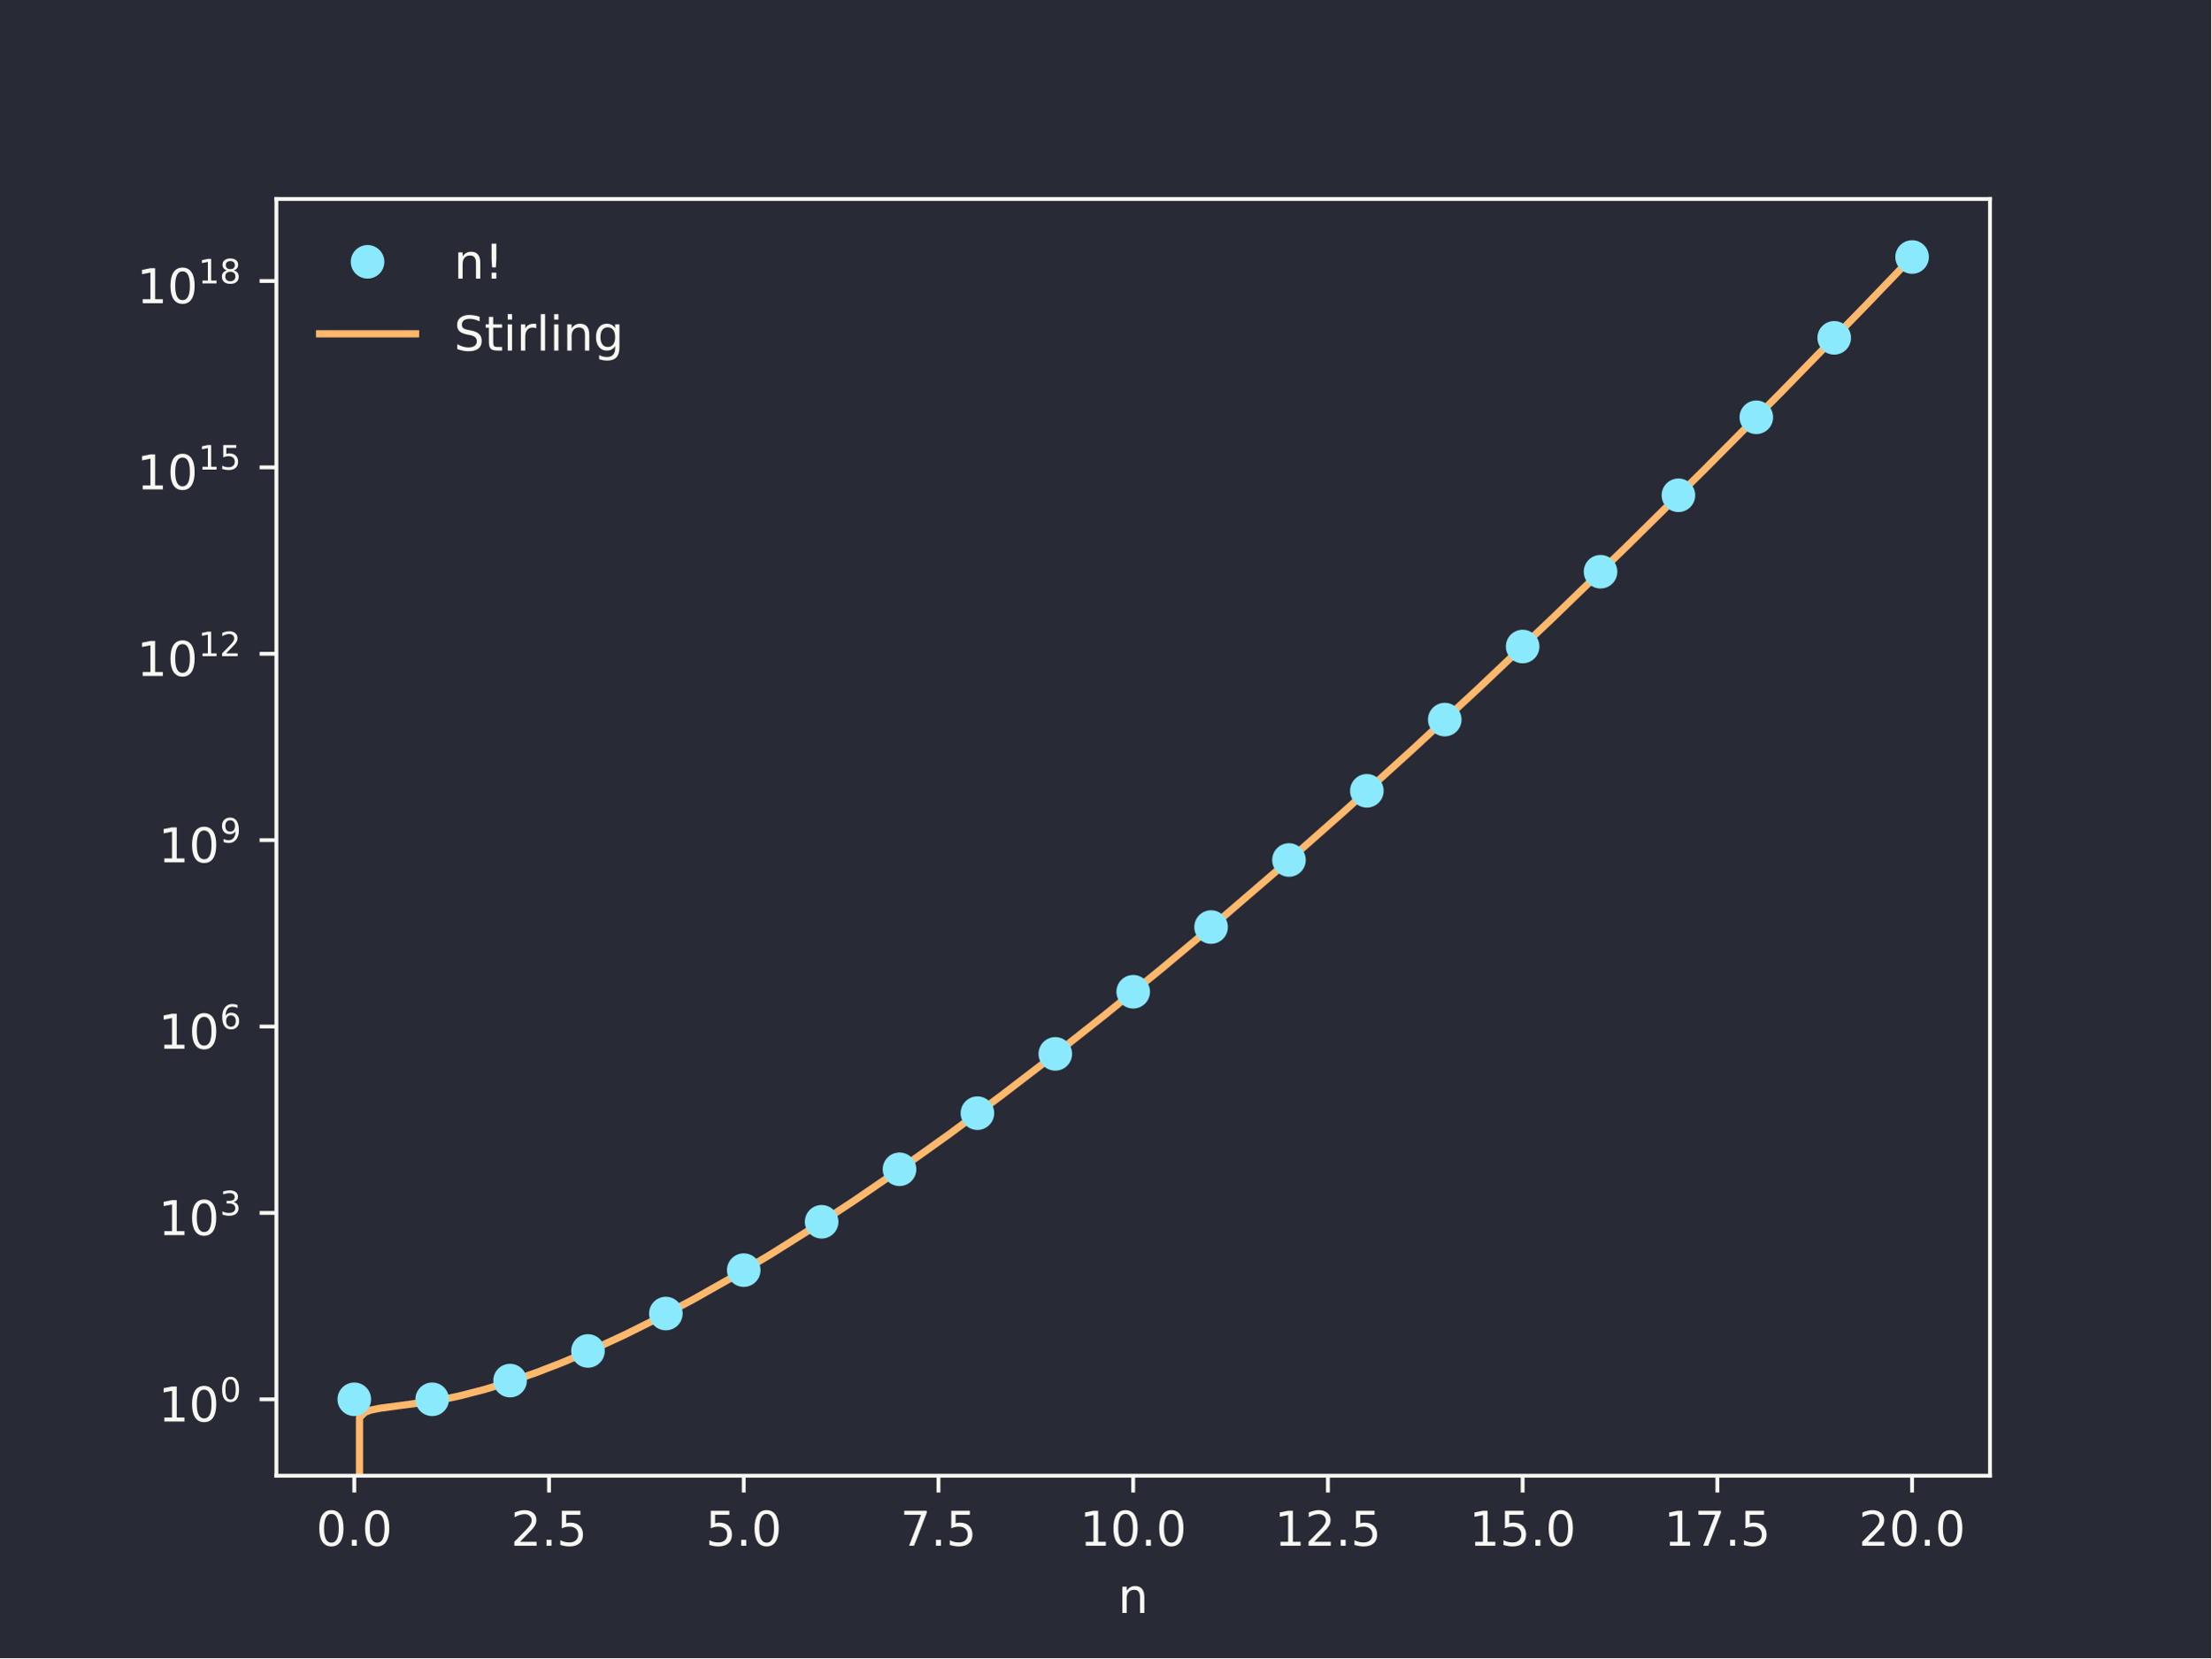
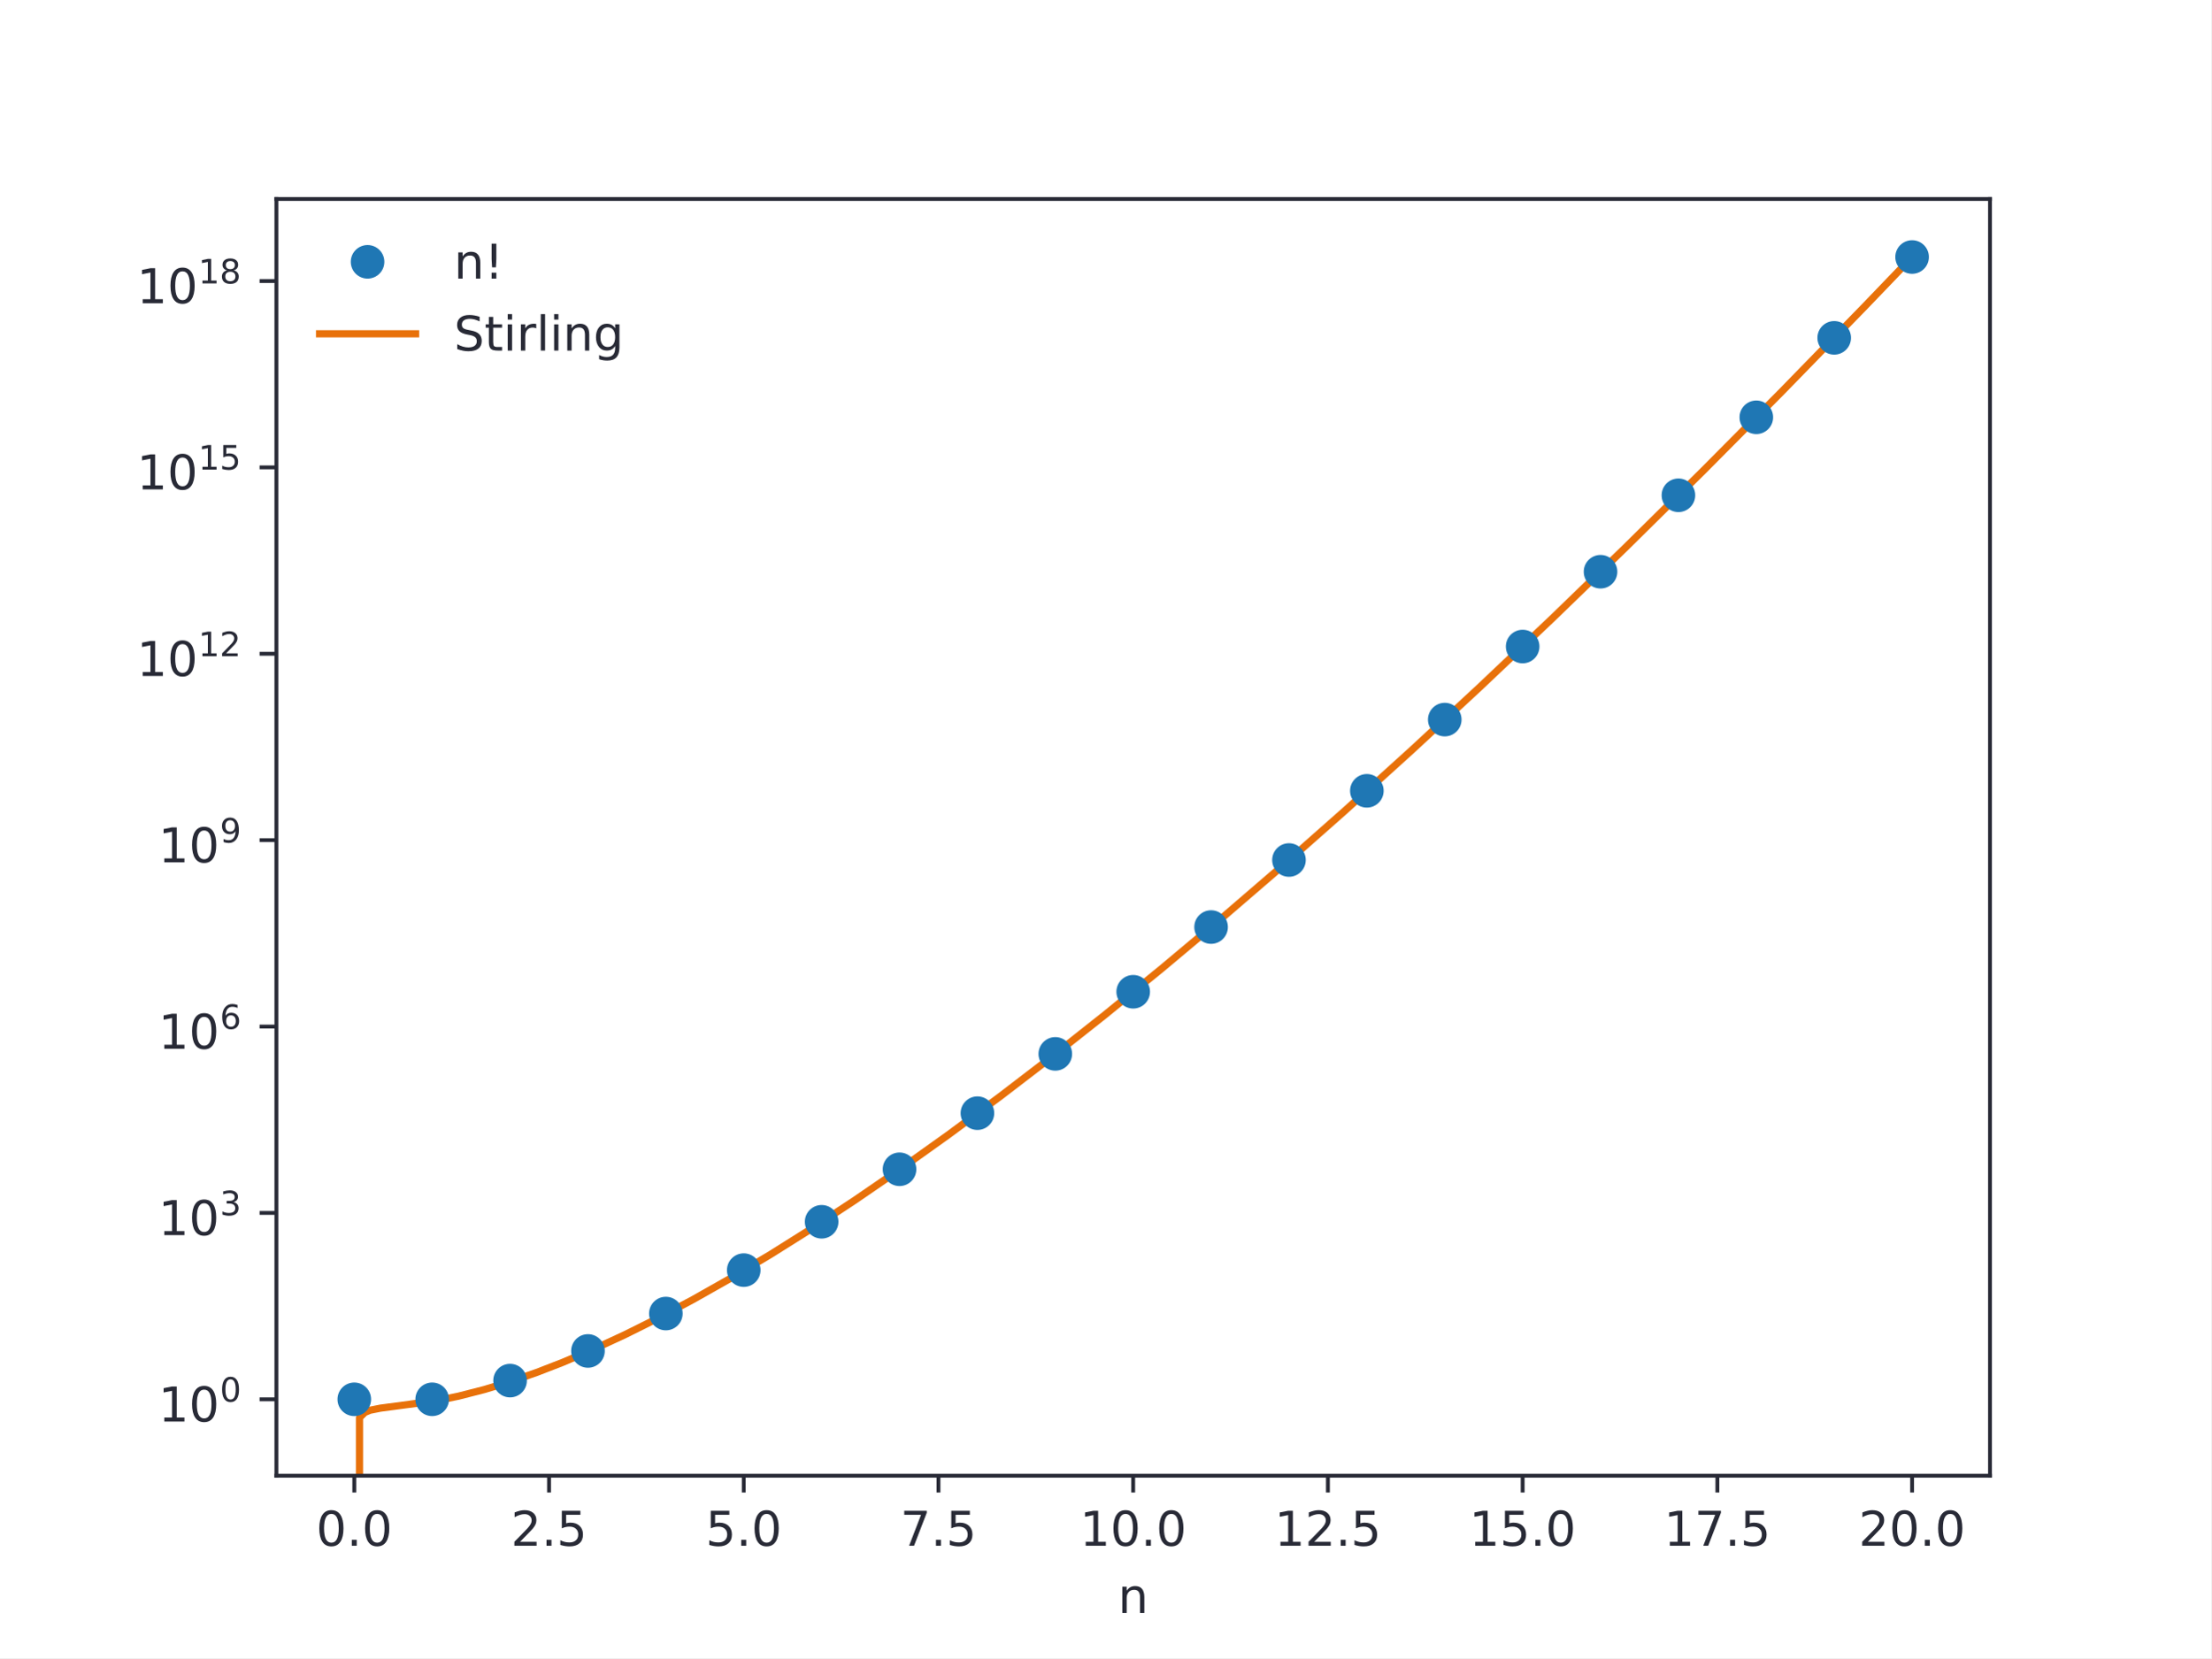
<svg xmlns="http://www.w3.org/2000/svg" xmlns:xlink="http://www.w3.org/1999/xlink" width="460.8pt" height="345.6pt" viewBox="0 0 460.8 345.6" version="1.1">
  <defs>
    <style type="text/css">*{stroke-linejoin: round; stroke-linecap: butt}</style>
  </defs>
  <g id="figure_1">
    <g id="patch_1">
-       <path d="M 0 345.6  L 460.8 345.6  L 460.8 0  L 0 0  z " style="fill: #282a36" />
+       <path d="M 0 345.6  L 460.8 345.6  L 460.8 0  L 0 0  z " style="fill: #ffffff" />
    </g>
    <g id="axes_1">
      <g id="patch_2">
-         <path d="M 57.6 307.584  L 414.72 307.584  L 414.72 41.472  L 57.6 41.472  z " style="fill: #282a36" />
+         <path d="M 57.6 307.584  L 414.72 307.584  L 414.72 41.472  L 57.6 41.472  z " style="fill: #ffffff" />
      </g>
      <g id="line2d_1">
-         <path d="M 74.914 346.6  L 74.919 295.488  L 76.004 294.411  L 77.09 293.946  L 79.262 293.51  L 91.206 291.908  L 95.549 291.005  L 100.978 289.612  L 106.407 287.956  L 111.836 286.064  L 117.265 283.96  L 123.78 281.184  L 130.294 278.161  L 136.809 274.915  L 144.41 270.872  L 152.01 266.577  L 160.697 261.389  L 169.383 255.928  L 178.07 250.216  L 187.842 243.514  L 197.614 236.542  L 208.472 228.503  L 219.33 220.179  L 230.188 211.59  L 242.132 201.856  L 254.076 191.842  L 267.105 180.62  L 280.135 169.106  L 294.25 156.323  L 308.366 143.239  L 323.567 128.831  L 338.768 114.112  L 355.055 98.018  L 371.342 81.605  L 388.715 63.768  L 398.487 53.591  L 398.487 53.591  " clip-path="url(#pff2e1463a4)" style="fill: none; stroke: #ffb86c; stroke-width: 1.5; stroke-linecap: square" />
+         <path d="M 74.914 346.6  L 74.919 295.488  L 76.004 294.411  L 77.09 293.946  L 79.262 293.51  L 91.206 291.908  L 95.549 291.005  L 100.978 289.612  L 106.407 287.956  L 111.836 286.064  L 117.265 283.96  L 123.78 281.184  L 130.294 278.161  L 136.809 274.915  L 144.41 270.872  L 152.01 266.577  L 160.697 261.389  L 169.383 255.928  L 178.07 250.216  L 187.842 243.514  L 197.614 236.542  L 208.472 228.503  L 219.33 220.179  L 230.188 211.59  L 242.132 201.856  L 254.076 191.842  L 267.105 180.62  L 280.135 169.106  L 294.25 156.323  L 308.366 143.239  L 323.567 128.831  L 338.768 114.112  L 355.055 98.018  L 371.342 81.605  L 388.715 63.768  L 398.487 53.591  L 398.487 53.591  " clip-path="url(#pf0c3087b3d)" style="fill: none; stroke: #e8710a; stroke-width: 1.5; stroke-linecap: square" />
      </g>
      <g id="matplotlib.axis_1">
        <g id="xtick_1">
          <g id="line2d_2">
            <defs>
-               <path id="meb88bfbf28" d="M 0 0  L 0 3.5  " style="stroke: #f8f8f2; stroke-width: 0.8" />
-             </defs>
-             <g>
-               <use xlink:href="#meb88bfbf28" x="73.833" y="307.584" style="fill: #f8f8f2; stroke: #f8f8f2; stroke-width: 0.8" />
+               <path id="ma92d966f91" d="M 0 0  L 0 3.5  " style="stroke: #282a36; stroke-width: 0.8" />
+             </defs>
+             <g>
+               <use xlink:href="#ma92d966f91" x="73.833" y="307.584" style="fill: #282a36; stroke: #282a36; stroke-width: 0.8" />
            </g>
          </g>
          <g id="text_1">
-             <g style="fill: #f8f8f2" transform="translate(65.88116 322.1817) scale(0.1 -0.1)">
+             <g style="fill: #282a36" transform="translate(65.88116 322.1817) scale(0.1 -0.1)">
              <defs>
                <path id="DejaVuSans-13" d="M 2034 4250  Q 1547 4250 1301 3770  Q 1056 3291 1056 2328  Q 1056 1369 1301 889  Q 1547 409 2034 409  Q 2525 409 2770 889  Q 3016 1369 3016 2328  Q 3016 3291 2770 3770  Q 2525 4250 2034 4250  z M 2034 4750  Q 2819 4750 3233 4129  Q 3647 3509 3647 2328  Q 3647 1150 3233 529  Q 2819 -91 2034 -91  Q 1250 -91 836 529  Q 422 1150 422 2328  Q 422 3509 836 4129  Q 1250 4750 2034 4750  z " transform="scale(0.015625)" />
                <path id="DejaVuSans-11" d="M 684 794  L 1344 794  L 1344 0  L 684 0  L 684 794  z " transform="scale(0.015625)" />
              </defs>
              <use xlink:href="#DejaVuSans-13" />
              <use xlink:href="#DejaVuSans-11" transform="translate(63.625 0)" />
              <use xlink:href="#DejaVuSans-13" transform="translate(95.40625 0)" />
            </g>
          </g>
        </g>
        <g id="xtick_2">
          <g id="line2d_3">
            <g>
-               <use xlink:href="#meb88bfbf28" x="114.415" y="307.584" style="fill: #f8f8f2; stroke: #f8f8f2; stroke-width: 0.8" />
+               <use xlink:href="#ma92d966f91" x="114.415" y="307.584" style="fill: #282a36; stroke: #282a36; stroke-width: 0.8" />
            </g>
          </g>
          <g id="text_2">
-             <g style="fill: #f8f8f2" transform="translate(106.463 322.1817) scale(0.1 -0.1)">
+             <g style="fill: #282a36" transform="translate(106.463 322.1817) scale(0.1 -0.1)">
              <defs>
                <path id="DejaVuSans-15" d="M 1228 531  L 3431 531  L 3431 0  L 469 0  L 469 531  Q 828 903 1448 1529  Q 2069 2156 2228 2338  Q 2531 2678 2651 2914  Q 2772 3150 2772 3378  Q 2772 3750 2511 3984  Q 2250 4219 1831 4219  Q 1534 4219 1204 4116  Q 875 4013 500 3803  L 500 4441  Q 881 4594 1212 4672  Q 1544 4750 1819 4750  Q 2544 4750 2975 4387  Q 3406 4025 3406 3419  Q 3406 3131 3298 2873  Q 3191 2616 2906 2266  Q 2828 2175 2409 1742  Q 1991 1309 1228 531  z " transform="scale(0.015625)" />
                <path id="DejaVuSans-18" d="M 691 4666  L 3169 4666  L 3169 4134  L 1269 4134  L 1269 2991  Q 1406 3038 1543 3061  Q 1681 3084 1819 3084  Q 2600 3084 3056 2656  Q 3513 2228 3513 1497  Q 3513 744 3044 326  Q 2575 -91 1722 -91  Q 1428 -91 1123 -41  Q 819 9 494 109  L 494 744  Q 775 591 1075 516  Q 1375 441 1709 441  Q 2250 441 2565 725  Q 2881 1009 2881 1497  Q 2881 1984 2565 2268  Q 2250 2553 1709 2553  Q 1456 2553 1204 2497  Q 953 2441 691 2322  L 691 4666  z " transform="scale(0.015625)" />
              </defs>
              <use xlink:href="#DejaVuSans-15" />
              <use xlink:href="#DejaVuSans-11" transform="translate(63.625 0)" />
              <use xlink:href="#DejaVuSans-18" transform="translate(95.40625 0)" />
            </g>
          </g>
        </g>
        <g id="xtick_3">
          <g id="line2d_4">
            <g>
-               <use xlink:href="#meb88bfbf28" x="154.996" y="307.584" style="fill: #f8f8f2; stroke: #f8f8f2; stroke-width: 0.8" />
+               <use xlink:href="#ma92d966f91" x="154.996" y="307.584" style="fill: #282a36; stroke: #282a36; stroke-width: 0.8" />
            </g>
          </g>
          <g id="text_3">
-             <g style="fill: #f8f8f2" transform="translate(147.0448 322.1817) scale(0.1 -0.1)">
+             <g style="fill: #282a36" transform="translate(147.0448 322.1817) scale(0.1 -0.1)">
              <use xlink:href="#DejaVuSans-18" />
              <use xlink:href="#DejaVuSans-11" transform="translate(63.625 0)" />
              <use xlink:href="#DejaVuSans-13" transform="translate(95.40625 0)" />
            </g>
          </g>
        </g>
        <g id="xtick_4">
          <g id="line2d_5">
            <g>
-               <use xlink:href="#meb88bfbf28" x="195.578" y="307.584" style="fill: #f8f8f2; stroke: #f8f8f2; stroke-width: 0.8" />
+               <use xlink:href="#ma92d966f91" x="195.578" y="307.584" style="fill: #282a36; stroke: #282a36; stroke-width: 0.8" />
            </g>
          </g>
          <g id="text_4">
-             <g style="fill: #f8f8f2" transform="translate(187.6266 322.1817) scale(0.1 -0.1)">
+             <g style="fill: #282a36" transform="translate(187.6266 322.1817) scale(0.1 -0.1)">
              <defs>
                <path id="DejaVuSans-1a" d="M 525 4666  L 3525 4666  L 3525 4397  L 1831 0  L 1172 0  L 2766 4134  L 525 4134  L 525 4666  z " transform="scale(0.015625)" />
              </defs>
              <use xlink:href="#DejaVuSans-1a" />
              <use xlink:href="#DejaVuSans-11" transform="translate(63.625 0)" />
              <use xlink:href="#DejaVuSans-18" transform="translate(95.40625 0)" />
            </g>
          </g>
        </g>
        <g id="xtick_5">
          <g id="line2d_6">
            <g>
-               <use xlink:href="#meb88bfbf28" x="236.16" y="307.584" style="fill: #f8f8f2; stroke: #f8f8f2; stroke-width: 0.8" />
+               <use xlink:href="#ma92d966f91" x="236.16" y="307.584" style="fill: #282a36; stroke: #282a36; stroke-width: 0.8" />
            </g>
          </g>
          <g id="text_5">
-             <g style="fill: #f8f8f2" transform="translate(225.0272 322.1817) scale(0.1 -0.1)">
+             <g style="fill: #282a36" transform="translate(225.0272 322.1817) scale(0.1 -0.1)">
              <defs>
                <path id="DejaVuSans-14" d="M 794 531  L 1825 531  L 1825 4091  L 703 3866  L 703 4441  L 1819 4666  L 2450 4666  L 2450 531  L 3481 531  L 3481 0  L 794 0  L 794 531  z " transform="scale(0.015625)" />
              </defs>
              <use xlink:href="#DejaVuSans-14" />
              <use xlink:href="#DejaVuSans-13" transform="translate(63.625 0)" />
              <use xlink:href="#DejaVuSans-11" transform="translate(127.25 0)" />
              <use xlink:href="#DejaVuSans-13" transform="translate(159.0312 0)" />
            </g>
          </g>
        </g>
        <g id="xtick_6">
          <g id="line2d_7">
            <g>
-               <use xlink:href="#meb88bfbf28" x="276.742" y="307.584" style="fill: #f8f8f2; stroke: #f8f8f2; stroke-width: 0.8" />
+               <use xlink:href="#ma92d966f91" x="276.742" y="307.584" style="fill: #282a36; stroke: #282a36; stroke-width: 0.8" />
            </g>
          </g>
          <g id="text_6">
-             <g style="fill: #f8f8f2" transform="translate(265.609 322.1817) scale(0.1 -0.1)">
+             <g style="fill: #282a36" transform="translate(265.609 322.1817) scale(0.1 -0.1)">
              <use xlink:href="#DejaVuSans-14" />
              <use xlink:href="#DejaVuSans-15" transform="translate(63.625 0)" />
              <use xlink:href="#DejaVuSans-11" transform="translate(127.25 0)" />
              <use xlink:href="#DejaVuSans-18" transform="translate(159.0312 0)" />
            </g>
          </g>
        </g>
        <g id="xtick_7">
          <g id="line2d_8">
            <g>
-               <use xlink:href="#meb88bfbf28" x="317.324" y="307.584" style="fill: #f8f8f2; stroke: #f8f8f2; stroke-width: 0.8" />
+               <use xlink:href="#ma92d966f91" x="317.324" y="307.584" style="fill: #282a36; stroke: #282a36; stroke-width: 0.8" />
            </g>
          </g>
          <g id="text_7">
-             <g style="fill: #f8f8f2" transform="translate(306.1908 322.1817) scale(0.1 -0.1)">
+             <g style="fill: #282a36" transform="translate(306.1908 322.1817) scale(0.1 -0.1)">
              <use xlink:href="#DejaVuSans-14" />
              <use xlink:href="#DejaVuSans-18" transform="translate(63.625 0)" />
              <use xlink:href="#DejaVuSans-11" transform="translate(127.25 0)" />
              <use xlink:href="#DejaVuSans-13" transform="translate(159.0312 0)" />
            </g>
          </g>
        </g>
        <g id="xtick_8">
          <g id="line2d_9">
            <g>
-               <use xlink:href="#meb88bfbf28" x="357.905" y="307.584" style="fill: #f8f8f2; stroke: #f8f8f2; stroke-width: 0.8" />
+               <use xlink:href="#ma92d966f91" x="357.905" y="307.584" style="fill: #282a36; stroke: #282a36; stroke-width: 0.8" />
            </g>
          </g>
          <g id="text_8">
-             <g style="fill: #f8f8f2" transform="translate(346.7726 322.1817) scale(0.1 -0.1)">
+             <g style="fill: #282a36" transform="translate(346.7726 322.1817) scale(0.1 -0.1)">
              <use xlink:href="#DejaVuSans-14" />
              <use xlink:href="#DejaVuSans-1a" transform="translate(63.625 0)" />
              <use xlink:href="#DejaVuSans-11" transform="translate(127.25 0)" />
              <use xlink:href="#DejaVuSans-18" transform="translate(159.0312 0)" />
            </g>
          </g>
        </g>
        <g id="xtick_9">
          <g id="line2d_10">
            <g>
-               <use xlink:href="#meb88bfbf28" x="398.487" y="307.584" style="fill: #f8f8f2; stroke: #f8f8f2; stroke-width: 0.8" />
+               <use xlink:href="#ma92d966f91" x="398.487" y="307.584" style="fill: #282a36; stroke: #282a36; stroke-width: 0.8" />
            </g>
          </g>
          <g id="text_9">
-             <g style="fill: #f8f8f2" transform="translate(387.3545 322.1817) scale(0.1 -0.1)">
+             <g style="fill: #282a36" transform="translate(387.3545 322.1817) scale(0.1 -0.1)">
              <use xlink:href="#DejaVuSans-15" />
              <use xlink:href="#DejaVuSans-13" transform="translate(63.625 0)" />
              <use xlink:href="#DejaVuSans-11" transform="translate(127.25 0)" />
              <use xlink:href="#DejaVuSans-13" transform="translate(159.0312 0)" />
            </g>
          </g>
        </g>
        <g id="text_10">
-           <g style="fill: #f8f8f2" transform="translate(232.9913 336.1817) scale(0.1 -0.1)">
+           <g style="fill: #282a36" transform="translate(232.9913 336.1817) scale(0.1 -0.1)">
            <defs>
              <path id="DejaVuSans-51" d="M 3513 2113  L 3513 0  L 2938 0  L 2938 2094  Q 2938 2591 2744 2837  Q 2550 3084 2163 3084  Q 1697 3084 1428 2787  Q 1159 2491 1159 1978  L 1159 0  L 581 0  L 581 3500  L 1159 3500  L 1159 2956  Q 1366 3272 1645 3428  Q 1925 3584 2291 3584  Q 2894 3584 3203 3211  Q 3513 2838 3513 2113  z " transform="scale(0.015625)" />
            </defs>
            <use xlink:href="#DejaVuSans-51" />
          </g>
        </g>
      </g>
      <g id="matplotlib.axis_2">
        <g id="ytick_1">
          <g id="line2d_11">
            <defs>
-               <path id="m387422bd68" d="M 0 0  L -3.5 0  " style="stroke: #f8f8f2; stroke-width: 0.8" />
-             </defs>
-             <g>
-               <use xlink:href="#m387422bd68" x="57.6" y="291.657" style="fill: #f8f8f2; stroke: #f8f8f2; stroke-width: 0.8" />
+               <path id="md1bfec0579" d="M 0 0  L -3.5 0  " style="stroke: #282a36; stroke-width: 0.8" />
+             </defs>
+             <g>
+               <use xlink:href="#md1bfec0579" x="57.6" y="291.657" style="fill: #282a36; stroke: #282a36; stroke-width: 0.8" />
            </g>
          </g>
          <g id="text_11">
-             <g style="fill: #f8f8f2" transform="translate(33 296.3569) scale(0.1 -0.1)">
+             <g style="fill: #282a36" transform="translate(33 296.3569) scale(0.1 -0.1)">
              <use xlink:href="#DejaVuSans-14" transform="translate(0 0.746875)" />
              <use xlink:href="#DejaVuSans-13" transform="translate(63.62305 0.746875)" />
              <use xlink:href="#DejaVuSans-13" transform="translate(128.2031 42.04688) scale(0.7)" />
            </g>
          </g>
        </g>
        <g id="ytick_2">
          <g id="line2d_12">
            <g>
-               <use xlink:href="#m387422bd68" x="57.6" y="252.809" style="fill: #f8f8f2; stroke: #f8f8f2; stroke-width: 0.8" />
+               <use xlink:href="#md1bfec0579" x="57.6" y="252.809" style="fill: #282a36; stroke: #282a36; stroke-width: 0.8" />
            </g>
          </g>
          <g id="text_12">
-             <g style="fill: #f8f8f2" transform="translate(33 257.5088) scale(0.1 -0.1)">
+             <g style="fill: #282a36" transform="translate(33 257.5088) scale(0.1 -0.1)">
              <defs>
                <path id="DejaVuSans-16" d="M 2597 2516  Q 3050 2419 3304 2112  Q 3559 1806 3559 1356  Q 3559 666 3084 287  Q 2609 -91 1734 -91  Q 1441 -91 1130 -33  Q 819 25 488 141  L 488 750  Q 750 597 1062 519  Q 1375 441 1716 441  Q 2309 441 2620 675  Q 2931 909 2931 1356  Q 2931 1769 2642 2001  Q 2353 2234 1838 2234  L 1294 2234  L 1294 2753  L 1863 2753  Q 2328 2753 2575 2939  Q 2822 3125 2822 3475  Q 2822 3834 2567 4026  Q 2313 4219 1838 4219  Q 1578 4219 1281 4162  Q 984 4106 628 3988  L 628 4550  Q 988 4650 1302 4700  Q 1616 4750 1894 4750  Q 2613 4750 3031 4423  Q 3450 4097 3450 3541  Q 3450 3153 3228 2886  Q 3006 2619 2597 2516  z " transform="scale(0.015625)" />
              </defs>
              <use xlink:href="#DejaVuSans-14" transform="translate(0 0.746875)" />
              <use xlink:href="#DejaVuSans-13" transform="translate(63.62305 0.746875)" />
              <use xlink:href="#DejaVuSans-16" transform="translate(128.2031 42.04688) scale(0.7)" />
            </g>
          </g>
        </g>
        <g id="ytick_3">
          <g id="line2d_13">
            <g>
-               <use xlink:href="#m387422bd68" x="57.6" y="213.961" style="fill: #f8f8f2; stroke: #f8f8f2; stroke-width: 0.8" />
+               <use xlink:href="#md1bfec0579" x="57.6" y="213.961" style="fill: #282a36; stroke: #282a36; stroke-width: 0.8" />
            </g>
          </g>
          <g id="text_13">
-             <g style="fill: #f8f8f2" transform="translate(33 218.6606) scale(0.1 -0.1)">
+             <g style="fill: #282a36" transform="translate(33 218.6606) scale(0.1 -0.1)">
              <defs>
                <path id="DejaVuSans-19" d="M 2113 2584  Q 1688 2584 1439 2293  Q 1191 2003 1191 1497  Q 1191 994 1439 701  Q 1688 409 2113 409  Q 2538 409 2786 701  Q 3034 994 3034 1497  Q 3034 2003 2786 2293  Q 2538 2584 2113 2584  z M 3366 4563  L 3366 3988  Q 3128 4100 2886 4159  Q 2644 4219 2406 4219  Q 1781 4219 1451 3797  Q 1122 3375 1075 2522  Q 1259 2794 1537 2939  Q 1816 3084 2150 3084  Q 2853 3084 3261 2657  Q 3669 2231 3669 1497  Q 3669 778 3244 343  Q 2819 -91 2113 -91  Q 1303 -91 875 529  Q 447 1150 447 2328  Q 447 3434 972 4092  Q 1497 4750 2381 4750  Q 2619 4750 2861 4703  Q 3103 4656 3366 4563  z " transform="scale(0.015625)" />
              </defs>
              <use xlink:href="#DejaVuSans-14" transform="translate(0 0.746875)" />
              <use xlink:href="#DejaVuSans-13" transform="translate(63.62305 0.746875)" />
              <use xlink:href="#DejaVuSans-19" transform="translate(128.2031 42.04688) scale(0.7)" />
            </g>
          </g>
        </g>
        <g id="ytick_4">
          <g id="line2d_14">
            <g>
-               <use xlink:href="#m387422bd68" x="57.6" y="175.112" style="fill: #f8f8f2; stroke: #f8f8f2; stroke-width: 0.8" />
+               <use xlink:href="#md1bfec0579" x="57.6" y="175.112" style="fill: #282a36; stroke: #282a36; stroke-width: 0.8" />
            </g>
          </g>
          <g id="text_14">
-             <g style="fill: #f8f8f2" transform="translate(33 179.8125) scale(0.1 -0.1)">
+             <g style="fill: #282a36" transform="translate(33 179.8125) scale(0.1 -0.1)">
              <defs>
                <path id="DejaVuSans-1c" d="M 703 97  L 703 672  Q 941 559 1184 500  Q 1428 441 1663 441  Q 2288 441 2617 861  Q 2947 1281 2994 2138  Q 2813 1869 2534 1725  Q 2256 1581 1919 1581  Q 1219 1581 811 2004  Q 403 2428 403 3163  Q 403 3881 828 4315  Q 1253 4750 1959 4750  Q 2769 4750 3195 4129  Q 3622 3509 3622 2328  Q 3622 1225 3098 567  Q 2575 -91 1691 -91  Q 1453 -91 1209 -44  Q 966 3 703 97  z M 1959 2075  Q 2384 2075 2632 2365  Q 2881 2656 2881 3163  Q 2881 3666 2632 3958  Q 2384 4250 1959 4250  Q 1534 4250 1286 3958  Q 1038 3666 1038 3163  Q 1038 2656 1286 2365  Q 1534 2075 1959 2075  z " transform="scale(0.015625)" />
              </defs>
              <use xlink:href="#DejaVuSans-14" transform="translate(0 0.746875)" />
              <use xlink:href="#DejaVuSans-13" transform="translate(63.62305 0.746875)" />
              <use xlink:href="#DejaVuSans-1c" transform="translate(128.2031 42.04688) scale(0.7)" />
            </g>
          </g>
        </g>
        <g id="ytick_5">
          <g id="line2d_15">
            <g>
-               <use xlink:href="#m387422bd68" x="57.6" y="136.264" style="fill: #f8f8f2; stroke: #f8f8f2; stroke-width: 0.8" />
+               <use xlink:href="#md1bfec0579" x="57.6" y="136.264" style="fill: #282a36; stroke: #282a36; stroke-width: 0.8" />
            </g>
          </g>
          <g id="text_15">
-             <g style="fill: #f8f8f2" transform="translate(28.5 140.9643) scale(0.1 -0.1)">
+             <g style="fill: #282a36" transform="translate(28.5 140.9643) scale(0.1 -0.1)">
              <use xlink:href="#DejaVuSans-14" transform="translate(0 0.746875)" />
              <use xlink:href="#DejaVuSans-13" transform="translate(63.62305 0.746875)" />
              <use xlink:href="#DejaVuSans-14" transform="translate(128.2031 42.04688) scale(0.7)" />
              <use xlink:href="#DejaVuSans-15" transform="translate(172.7393 42.04688) scale(0.7)" />
            </g>
          </g>
        </g>
        <g id="ytick_6">
          <g id="line2d_16">
            <g>
-               <use xlink:href="#m387422bd68" x="57.6" y="97.416" style="fill: #f8f8f2; stroke: #f8f8f2; stroke-width: 0.8" />
+               <use xlink:href="#md1bfec0579" x="57.6" y="97.416" style="fill: #282a36; stroke: #282a36; stroke-width: 0.8" />
            </g>
          </g>
          <g id="text_16">
-             <g style="fill: #f8f8f2" transform="translate(28.5 102.0662) scale(0.1 -0.1)">
+             <g style="fill: #282a36" transform="translate(28.5 102.0662) scale(0.1 -0.1)">
              <use xlink:href="#DejaVuSans-14" transform="translate(0 0.665625)" />
              <use xlink:href="#DejaVuSans-13" transform="translate(63.62305 0.665625)" />
              <use xlink:href="#DejaVuSans-14" transform="translate(128.2031 41.96563) scale(0.7)" />
              <use xlink:href="#DejaVuSans-18" transform="translate(172.7393 41.96563) scale(0.7)" />
            </g>
          </g>
        </g>
        <g id="ytick_7">
          <g id="line2d_17">
            <g>
-               <use xlink:href="#m387422bd68" x="57.6" y="58.568" style="fill: #f8f8f2; stroke: #f8f8f2; stroke-width: 0.8" />
+               <use xlink:href="#md1bfec0579" x="57.6" y="58.568" style="fill: #282a36; stroke: #282a36; stroke-width: 0.8" />
            </g>
          </g>
          <g id="text_17">
-             <g style="fill: #f8f8f2" transform="translate(28.5 63.26807) scale(0.1 -0.1)">
+             <g style="fill: #282a36" transform="translate(28.5 63.26807) scale(0.1 -0.1)">
              <defs>
                <path id="DejaVuSans-1b" d="M 2034 2216  Q 1584 2216 1326 1975  Q 1069 1734 1069 1313  Q 1069 891 1326 650  Q 1584 409 2034 409  Q 2484 409 2743 651  Q 3003 894 3003 1313  Q 3003 1734 2745 1975  Q 2488 2216 2034 2216  z M 1403 2484  Q 997 2584 770 2862  Q 544 3141 544 3541  Q 544 4100 942 4425  Q 1341 4750 2034 4750  Q 2731 4750 3128 4425  Q 3525 4100 3525 3541  Q 3525 3141 3298 2862  Q 3072 2584 2669 2484  Q 3125 2378 3379 2068  Q 3634 1759 3634 1313  Q 3634 634 3220 271  Q 2806 -91 2034 -91  Q 1263 -91 848 271  Q 434 634 434 1313  Q 434 1759 690 2068  Q 947 2378 1403 2484  z M 1172 3481  Q 1172 3119 1398 2916  Q 1625 2713 2034 2713  Q 2441 2713 2670 2916  Q 2900 3119 2900 3481  Q 2900 3844 2670 4047  Q 2441 4250 2034 4250  Q 1625 4250 1398 4047  Q 1172 3844 1172 3481  z " transform="scale(0.015625)" />
              </defs>
              <use xlink:href="#DejaVuSans-14" transform="translate(0 0.746875)" />
              <use xlink:href="#DejaVuSans-13" transform="translate(63.62305 0.746875)" />
              <use xlink:href="#DejaVuSans-14" transform="translate(128.2031 42.04688) scale(0.7)" />
              <use xlink:href="#DejaVuSans-1b" transform="translate(172.7393 42.04688) scale(0.7)" />
            </g>
          </g>
        </g>
      </g>
      <g id="line2d_18">
        <defs>
-           <path id="m0989a99c83" d="M 0 3  C 0.796 3 1.559 2.684 2.121 2.121  C 2.684 1.559 3 0.796 3 0  C 3 -0.796 2.684 -1.559 2.121 -2.121  C 1.559 -2.684 0.796 -3 0 -3  C -0.796 -3 -1.559 -2.684 -2.121 -2.121  C -2.684 -1.559 -3 -0.796 -3 0  C -3 0.796 -2.684 1.559 -2.121 2.121  C -1.559 2.684 -0.796 3 0 3  z " style="stroke: #8be9fd" />
+           <path id="m9f1d253151" d="M 0 3  C 0.796 3 1.559 2.684 2.121 2.121  C 2.684 1.559 3 0.796 3 0  C 3 -0.796 2.684 -1.559 2.121 -2.121  C 1.559 -2.684 0.796 -3 0 -3  C -0.796 -3 -1.559 -2.684 -2.121 -2.121  C -2.684 -1.559 -3 -0.796 -3 0  C -3 0.796 -2.684 1.559 -2.121 2.121  C -1.559 2.684 -0.796 3 0 3  z " style="stroke: #1f77b4" />
        </defs>
-         <g clip-path="url(#pff2e1463a4)">
-           <use xlink:href="#m0989a99c83" x="73.833" y="291.657" style="fill: #8be9fd; stroke: #8be9fd" />
-           <use xlink:href="#m0989a99c83" x="90.065" y="291.657" style="fill: #8be9fd; stroke: #8be9fd" />
-           <use xlink:href="#m0989a99c83" x="106.298" y="287.759" style="fill: #8be9fd; stroke: #8be9fd" />
-           <use xlink:href="#m0989a99c83" x="122.531" y="281.58" style="fill: #8be9fd; stroke: #8be9fd" />
-           <use xlink:href="#m0989a99c83" x="138.764" y="273.784" style="fill: #8be9fd; stroke: #8be9fd" />
-           <use xlink:href="#m0989a99c83" x="154.996" y="264.733" style="fill: #8be9fd; stroke: #8be9fd" />
-           <use xlink:href="#m0989a99c83" x="171.229" y="254.656" style="fill: #8be9fd; stroke: #8be9fd" />
-           <use xlink:href="#m0989a99c83" x="187.462" y="243.713" style="fill: #8be9fd; stroke: #8be9fd" />
-           <use xlink:href="#m0989a99c83" x="203.695" y="232.018" style="fill: #8be9fd; stroke: #8be9fd" />
-           <use xlink:href="#m0989a99c83" x="219.927" y="219.661" style="fill: #8be9fd; stroke: #8be9fd" />
-           <use xlink:href="#m0989a99c83" x="236.16" y="206.712" style="fill: #8be9fd; stroke: #8be9fd" />
-           <use xlink:href="#m0989a99c83" x="252.393" y="193.227" style="fill: #8be9fd; stroke: #8be9fd" />
-           <use xlink:href="#m0989a99c83" x="268.625" y="179.252" style="fill: #8be9fd; stroke: #8be9fd" />
-           <use xlink:href="#m0989a99c83" x="284.858" y="164.827" style="fill: #8be9fd; stroke: #8be9fd" />
-           <use xlink:href="#m0989a99c83" x="301.091" y="149.985" style="fill: #8be9fd; stroke: #8be9fd" />
-           <use xlink:href="#m0989a99c83" x="317.324" y="134.756" style="fill: #8be9fd; stroke: #8be9fd" />
-           <use xlink:href="#m0989a99c83" x="333.556" y="119.163" style="fill: #8be9fd; stroke: #8be9fd" />
-           <use xlink:href="#m0989a99c83" x="349.789" y="103.23" style="fill: #8be9fd; stroke: #8be9fd" />
-           <use xlink:href="#m0989a99c83" x="366.022" y="86.975" style="fill: #8be9fd; stroke: #8be9fd" />
-           <use xlink:href="#m0989a99c83" x="382.255" y="70.416" style="fill: #8be9fd; stroke: #8be9fd" />
-           <use xlink:href="#m0989a99c83" x="398.487" y="53.568" style="fill: #8be9fd; stroke: #8be9fd" />
+         <g clip-path="url(#pf0c3087b3d)">
+           <use xlink:href="#m9f1d253151" x="73.833" y="291.657" style="fill: #1f77b4; stroke: #1f77b4" />
+           <use xlink:href="#m9f1d253151" x="90.065" y="291.657" style="fill: #1f77b4; stroke: #1f77b4" />
+           <use xlink:href="#m9f1d253151" x="106.298" y="287.759" style="fill: #1f77b4; stroke: #1f77b4" />
+           <use xlink:href="#m9f1d253151" x="122.531" y="281.58" style="fill: #1f77b4; stroke: #1f77b4" />
+           <use xlink:href="#m9f1d253151" x="138.764" y="273.784" style="fill: #1f77b4; stroke: #1f77b4" />
+           <use xlink:href="#m9f1d253151" x="154.996" y="264.733" style="fill: #1f77b4; stroke: #1f77b4" />
+           <use xlink:href="#m9f1d253151" x="171.229" y="254.656" style="fill: #1f77b4; stroke: #1f77b4" />
+           <use xlink:href="#m9f1d253151" x="187.462" y="243.713" style="fill: #1f77b4; stroke: #1f77b4" />
+           <use xlink:href="#m9f1d253151" x="203.695" y="232.018" style="fill: #1f77b4; stroke: #1f77b4" />
+           <use xlink:href="#m9f1d253151" x="219.927" y="219.661" style="fill: #1f77b4; stroke: #1f77b4" />
+           <use xlink:href="#m9f1d253151" x="236.16" y="206.712" style="fill: #1f77b4; stroke: #1f77b4" />
+           <use xlink:href="#m9f1d253151" x="252.393" y="193.227" style="fill: #1f77b4; stroke: #1f77b4" />
+           <use xlink:href="#m9f1d253151" x="268.625" y="179.252" style="fill: #1f77b4; stroke: #1f77b4" />
+           <use xlink:href="#m9f1d253151" x="284.858" y="164.827" style="fill: #1f77b4; stroke: #1f77b4" />
+           <use xlink:href="#m9f1d253151" x="301.091" y="149.985" style="fill: #1f77b4; stroke: #1f77b4" />
+           <use xlink:href="#m9f1d253151" x="317.324" y="134.756" style="fill: #1f77b4; stroke: #1f77b4" />
+           <use xlink:href="#m9f1d253151" x="333.556" y="119.163" style="fill: #1f77b4; stroke: #1f77b4" />
+           <use xlink:href="#m9f1d253151" x="349.789" y="103.23" style="fill: #1f77b4; stroke: #1f77b4" />
+           <use xlink:href="#m9f1d253151" x="366.022" y="86.975" style="fill: #1f77b4; stroke: #1f77b4" />
+           <use xlink:href="#m9f1d253151" x="382.255" y="70.416" style="fill: #1f77b4; stroke: #1f77b4" />
+           <use xlink:href="#m9f1d253151" x="398.487" y="53.568" style="fill: #1f77b4; stroke: #1f77b4" />
        </g>
      </g>
      <g id="patch_3">
-         <path d="M 57.6 307.584  L 57.6 41.472  " style="fill: none; stroke: #f8f8f2; stroke-width: 0.8; stroke-linejoin: miter; stroke-linecap: square" />
+         <path d="M 57.6 307.584  L 57.6 41.472  " style="fill: none; stroke: #282a36; stroke-width: 0.8; stroke-linejoin: miter; stroke-linecap: square" />
      </g>
      <g id="patch_4">
-         <path d="M 414.72 307.584  L 414.72 41.472  " style="fill: none; stroke: #f8f8f2; stroke-width: 0.8; stroke-linejoin: miter; stroke-linecap: square" />
+         <path d="M 414.72 307.584  L 414.72 41.472  " style="fill: none; stroke: #282a36; stroke-width: 0.8; stroke-linejoin: miter; stroke-linecap: square" />
      </g>
      <g id="patch_5">
-         <path d="M 57.6 307.584  L 414.72 307.584  " style="fill: none; stroke: #f8f8f2; stroke-width: 0.8; stroke-linejoin: miter; stroke-linecap: square" />
+         <path d="M 57.6 307.584  L 414.72 307.584  " style="fill: none; stroke: #282a36; stroke-width: 0.8; stroke-linejoin: miter; stroke-linecap: square" />
      </g>
      <g id="patch_6">
-         <path d="M 57.6 41.472  L 414.72 41.472  " style="fill: none; stroke: #f8f8f2; stroke-width: 0.8; stroke-linejoin: miter; stroke-linecap: square" />
+         <path d="M 57.6 41.472  L 414.72 41.472  " style="fill: none; stroke: #282a36; stroke-width: 0.8; stroke-linejoin: miter; stroke-linecap: square" />
      </g>
      <g id="legend_1">
        <g id="patch_7">
          <path d="M 64.6 79.474  L 132 79.474  Q 134 79.474 134 77.474  L 134 48.472  Q 134 46.472 132 46.472  L 64.6 46.472  Q 62.6 46.472 62.6 48.472  L 62.6 77.474  Q 62.6 79.474 64.6 79.474  L 64.6 79.474  z " style="fill: none; opacity: 0" />
        </g>
        <g id="line2d_19">
          <g>
-             <use xlink:href="#m0989a99c83" x="76.6" y="54.57" style="fill: #8be9fd; stroke: #8be9fd" />
+             <use xlink:href="#m9f1d253151" x="76.6" y="54.57" style="fill: #1f77b4; stroke: #1f77b4" />
          </g>
        </g>
        <g id="text_18">
-           <g style="fill: #f8f8f2" transform="translate(94.6 58.07044) scale(0.1 -0.1)">
+           <g style="fill: #282a36" transform="translate(94.6 58.07044) scale(0.1 -0.1)">
            <defs>
              <path id="DejaVuSans-4" d="M 966 794  L 1600 794  L 1600 0  L 966 0  L 966 794  z M 966 4666  L 1600 4666  L 1600 2619  L 1538 1503  L 1031 1503  L 966 2619  L 966 4666  z " transform="scale(0.015625)" />
            </defs>
            <use xlink:href="#DejaVuSans-51" />
            <use xlink:href="#DejaVuSans-4" transform="translate(63.375 0)" />
          </g>
        </g>
        <g id="line2d_20">
-           <path d="M 66.6 69.571  L 76.6 69.571  L 86.6 69.571  " style="fill: none; stroke: #ffb86c; stroke-width: 1.5; stroke-linecap: square" />
+           <path d="M 66.6 69.571  L 76.6 69.571  L 86.6 69.571  " style="fill: none; stroke: #e8710a; stroke-width: 1.5; stroke-linecap: square" />
        </g>
        <g id="text_19">
-           <g style="fill: #f8f8f2" transform="translate(94.6 73.07122) scale(0.1 -0.1)">
+           <g style="fill: #282a36" transform="translate(94.6 73.07122) scale(0.1 -0.1)">
            <defs>
              <path id="DejaVuSans-36" d="M 3425 4513  L 3425 3897  Q 3066 4069 2747 4153  Q 2428 4238 2131 4238  Q 1616 4238 1336 4038  Q 1056 3838 1056 3469  Q 1056 3159 1242 3001  Q 1428 2844 1947 2747  L 2328 2669  Q 3034 2534 3370 2195  Q 3706 1856 3706 1288  Q 3706 609 3251 259  Q 2797 -91 1919 -91  Q 1588 -91 1214 -16  Q 841 59 441 206  L 441 856  Q 825 641 1194 531  Q 1563 422 1919 422  Q 2459 422 2753 634  Q 3047 847 3047 1241  Q 3047 1584 2836 1778  Q 2625 1972 2144 2069  L 1759 2144  Q 1053 2284 737 2584  Q 422 2884 422 3419  Q 422 4038 858 4394  Q 1294 4750 2059 4750  Q 2388 4750 2728 4690  Q 3069 4631 3425 4513  z " transform="scale(0.015625)" />
              <path id="DejaVuSans-57" d="M 1172 4494  L 1172 3500  L 2356 3500  L 2356 3053  L 1172 3053  L 1172 1153  Q 1172 725 1289 603  Q 1406 481 1766 481  L 2356 481  L 2356 0  L 1766 0  Q 1100 0 847 248  Q 594 497 594 1153  L 594 3053  L 172 3053  L 172 3500  L 594 3500  L 594 4494  L 1172 4494  z " transform="scale(0.015625)" />
              <path id="DejaVuSans-4c" d="M 603 3500  L 1178 3500  L 1178 0  L 603 0  L 603 3500  z M 603 4863  L 1178 4863  L 1178 4134  L 603 4134  L 603 4863  z " transform="scale(0.015625)" />
              <path id="DejaVuSans-55" d="M 2631 2963  Q 2534 3019 2420 3045  Q 2306 3072 2169 3072  Q 1681 3072 1420 2755  Q 1159 2438 1159 1844  L 1159 0  L 581 0  L 581 3500  L 1159 3500  L 1159 2956  Q 1341 3275 1631 3429  Q 1922 3584 2338 3584  Q 2397 3584 2469 3576  Q 2541 3569 2628 3553  L 2631 2963  z " transform="scale(0.015625)" />
              <path id="DejaVuSans-4f" d="M 603 4863  L 1178 4863  L 1178 0  L 603 0  L 603 4863  z " transform="scale(0.015625)" />
              <path id="DejaVuSans-4a" d="M 2906 1791  Q 2906 2416 2648 2759  Q 2391 3103 1925 3103  Q 1463 3103 1205 2759  Q 947 2416 947 1791  Q 947 1169 1205 825  Q 1463 481 1925 481  Q 2391 481 2648 825  Q 2906 1169 2906 1791  z M 3481 434  Q 3481 -459 3084 -895  Q 2688 -1331 1869 -1331  Q 1566 -1331 1297 -1286  Q 1028 -1241 775 -1147  L 775 -588  Q 1028 -725 1275 -790  Q 1522 -856 1778 -856  Q 2344 -856 2625 -561  Q 2906 -266 2906 331  L 2906 616  Q 2728 306 2450 153  Q 2172 0 1784 0  Q 1141 0 747 490  Q 353 981 353 1791  Q 353 2603 747 3093  Q 1141 3584 1784 3584  Q 2172 3584 2450 3431  Q 2728 3278 2906 2969  L 2906 3500  L 3481 3500  L 3481 434  z " transform="scale(0.015625)" />
            </defs>
            <use xlink:href="#DejaVuSans-36" />
            <use xlink:href="#DejaVuSans-57" transform="translate(63.48438 0)" />
            <use xlink:href="#DejaVuSans-4c" transform="translate(102.6875 0)" />
            <use xlink:href="#DejaVuSans-55" transform="translate(130.4688 0)" />
            <use xlink:href="#DejaVuSans-4f" transform="translate(171.5781 0)" />
            <use xlink:href="#DejaVuSans-4c" transform="translate(199.3594 0)" />
            <use xlink:href="#DejaVuSans-51" transform="translate(227.1406 0)" />
            <use xlink:href="#DejaVuSans-4a" transform="translate(290.5156 0)" />
          </g>
        </g>
      </g>
    </g>
  </g>
  <defs>
-     <clipPath id="pff2e1463a4">
+     <clipPath id="pf0c3087b3d">
      <rect x="57.6" y="41.472" width="357.12" height="266.112" />
    </clipPath>
  </defs>
</svg>
